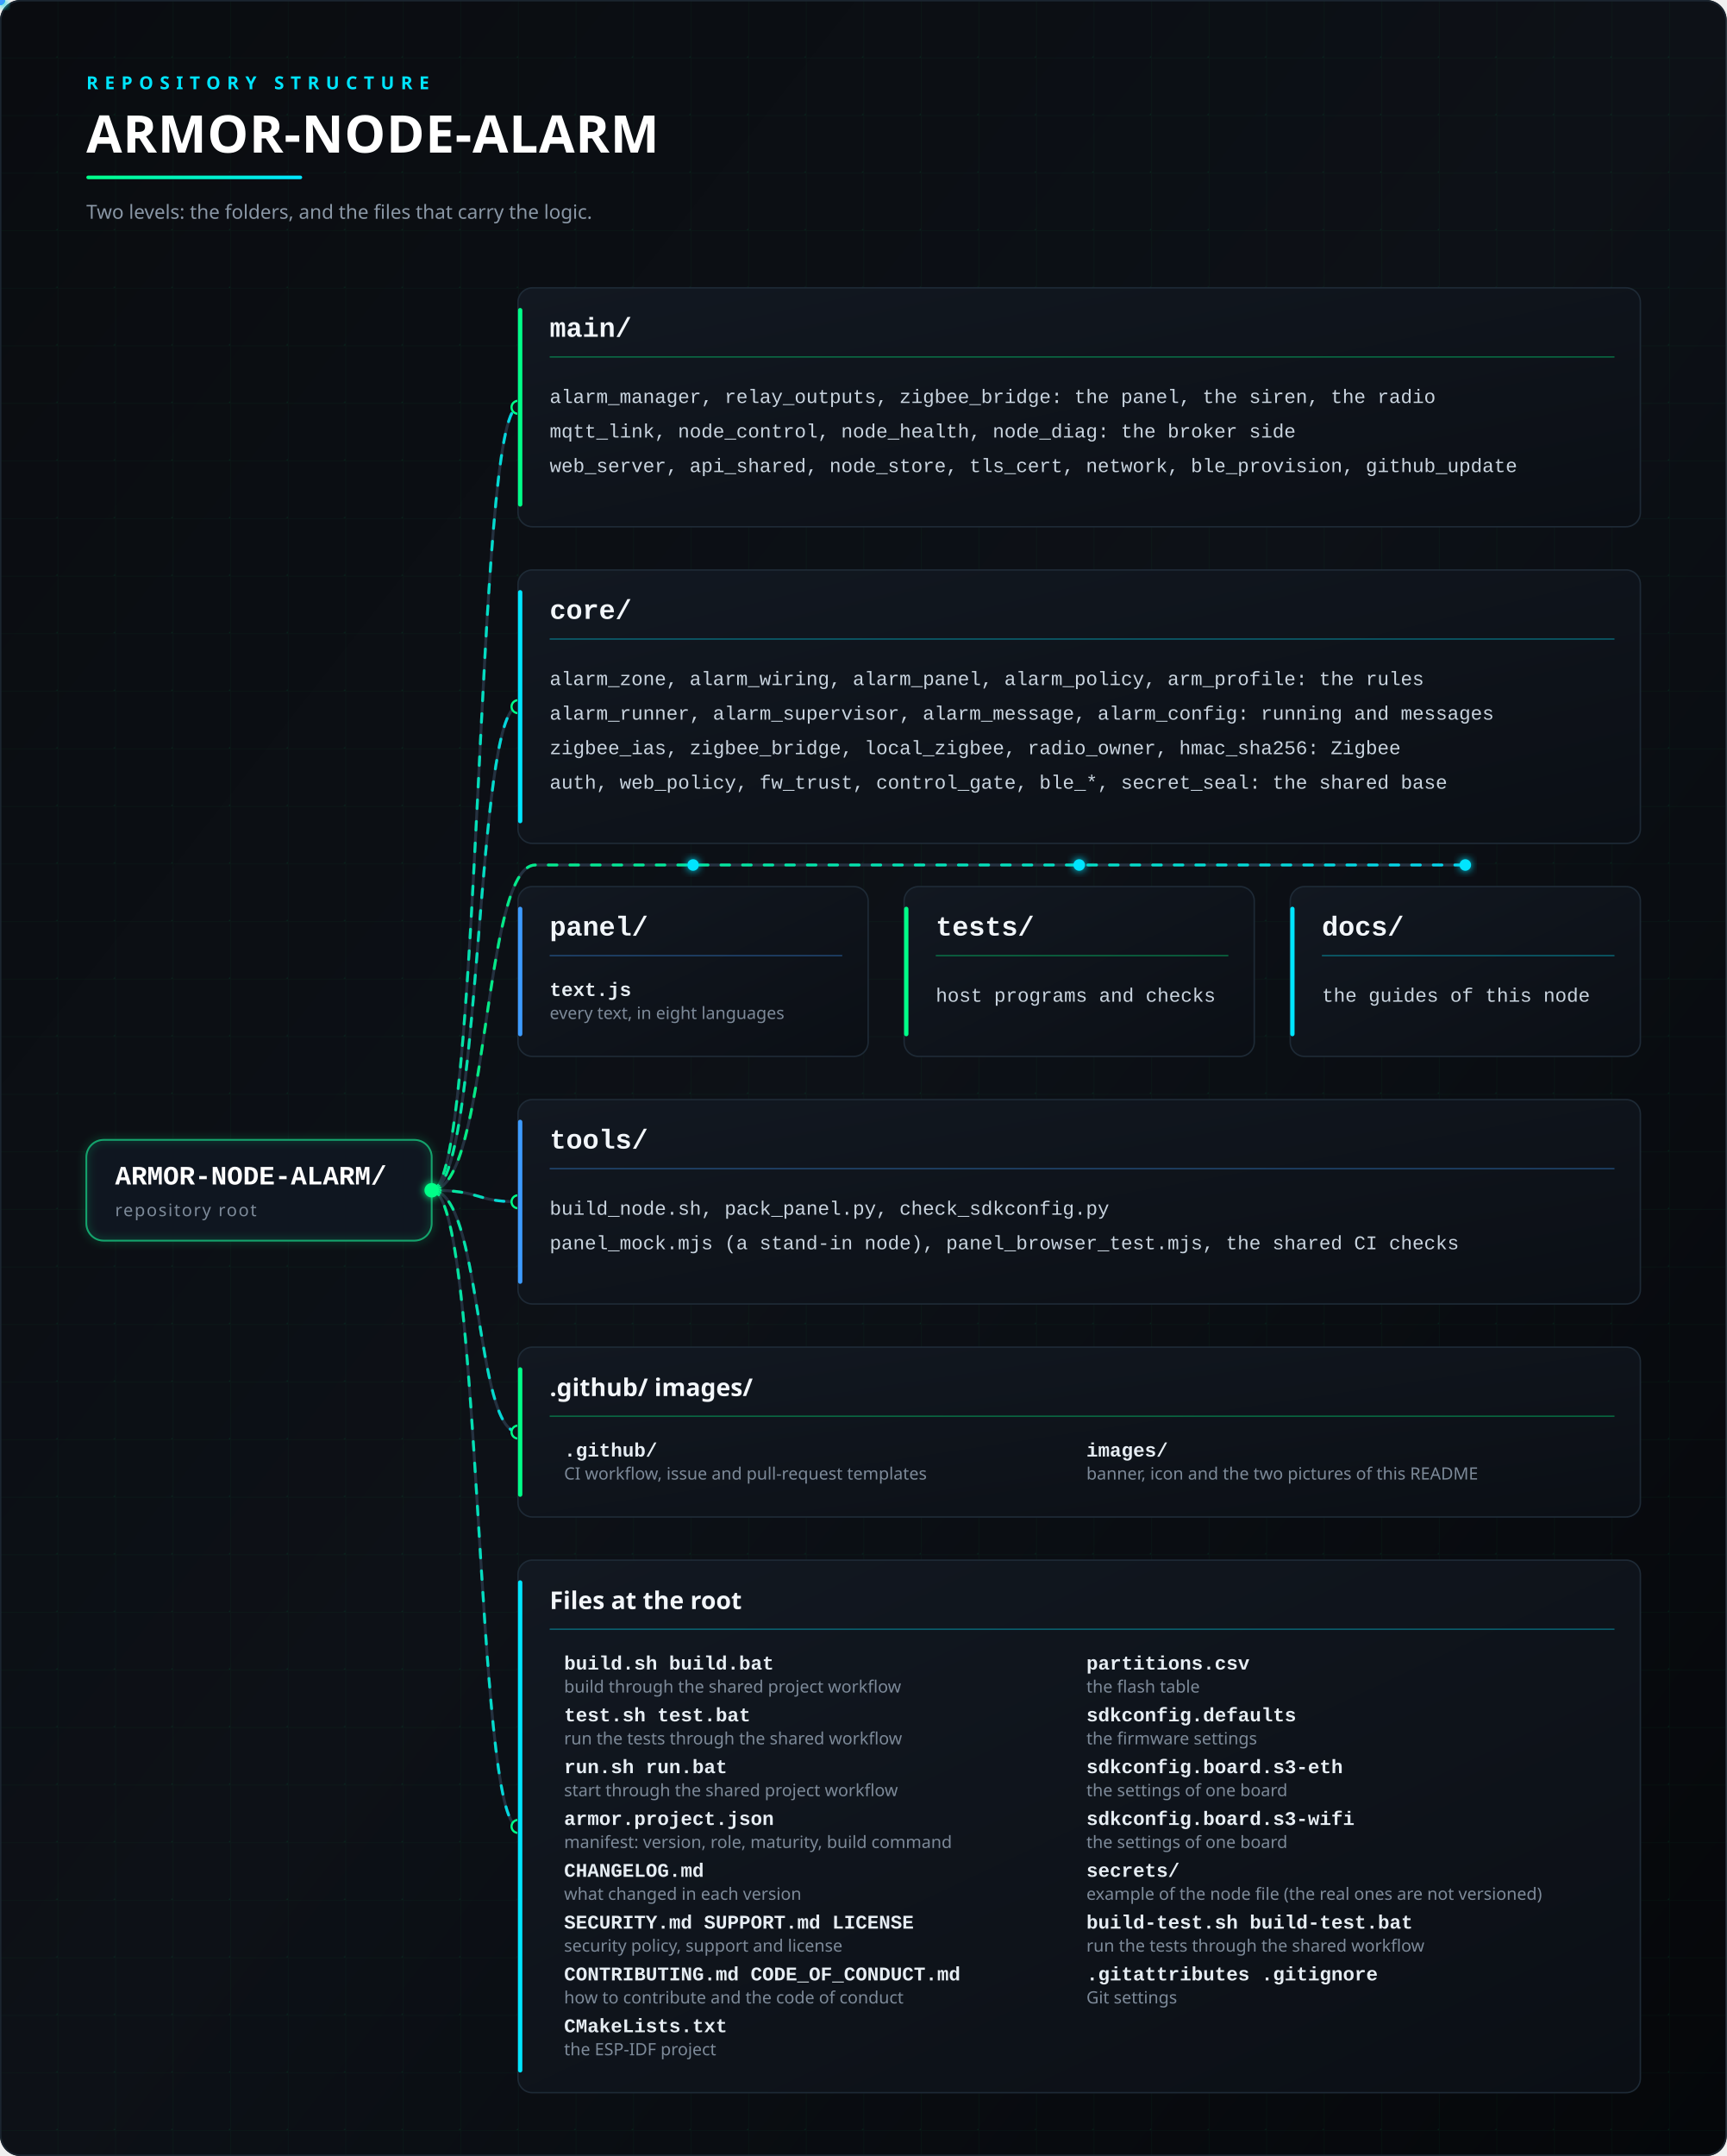
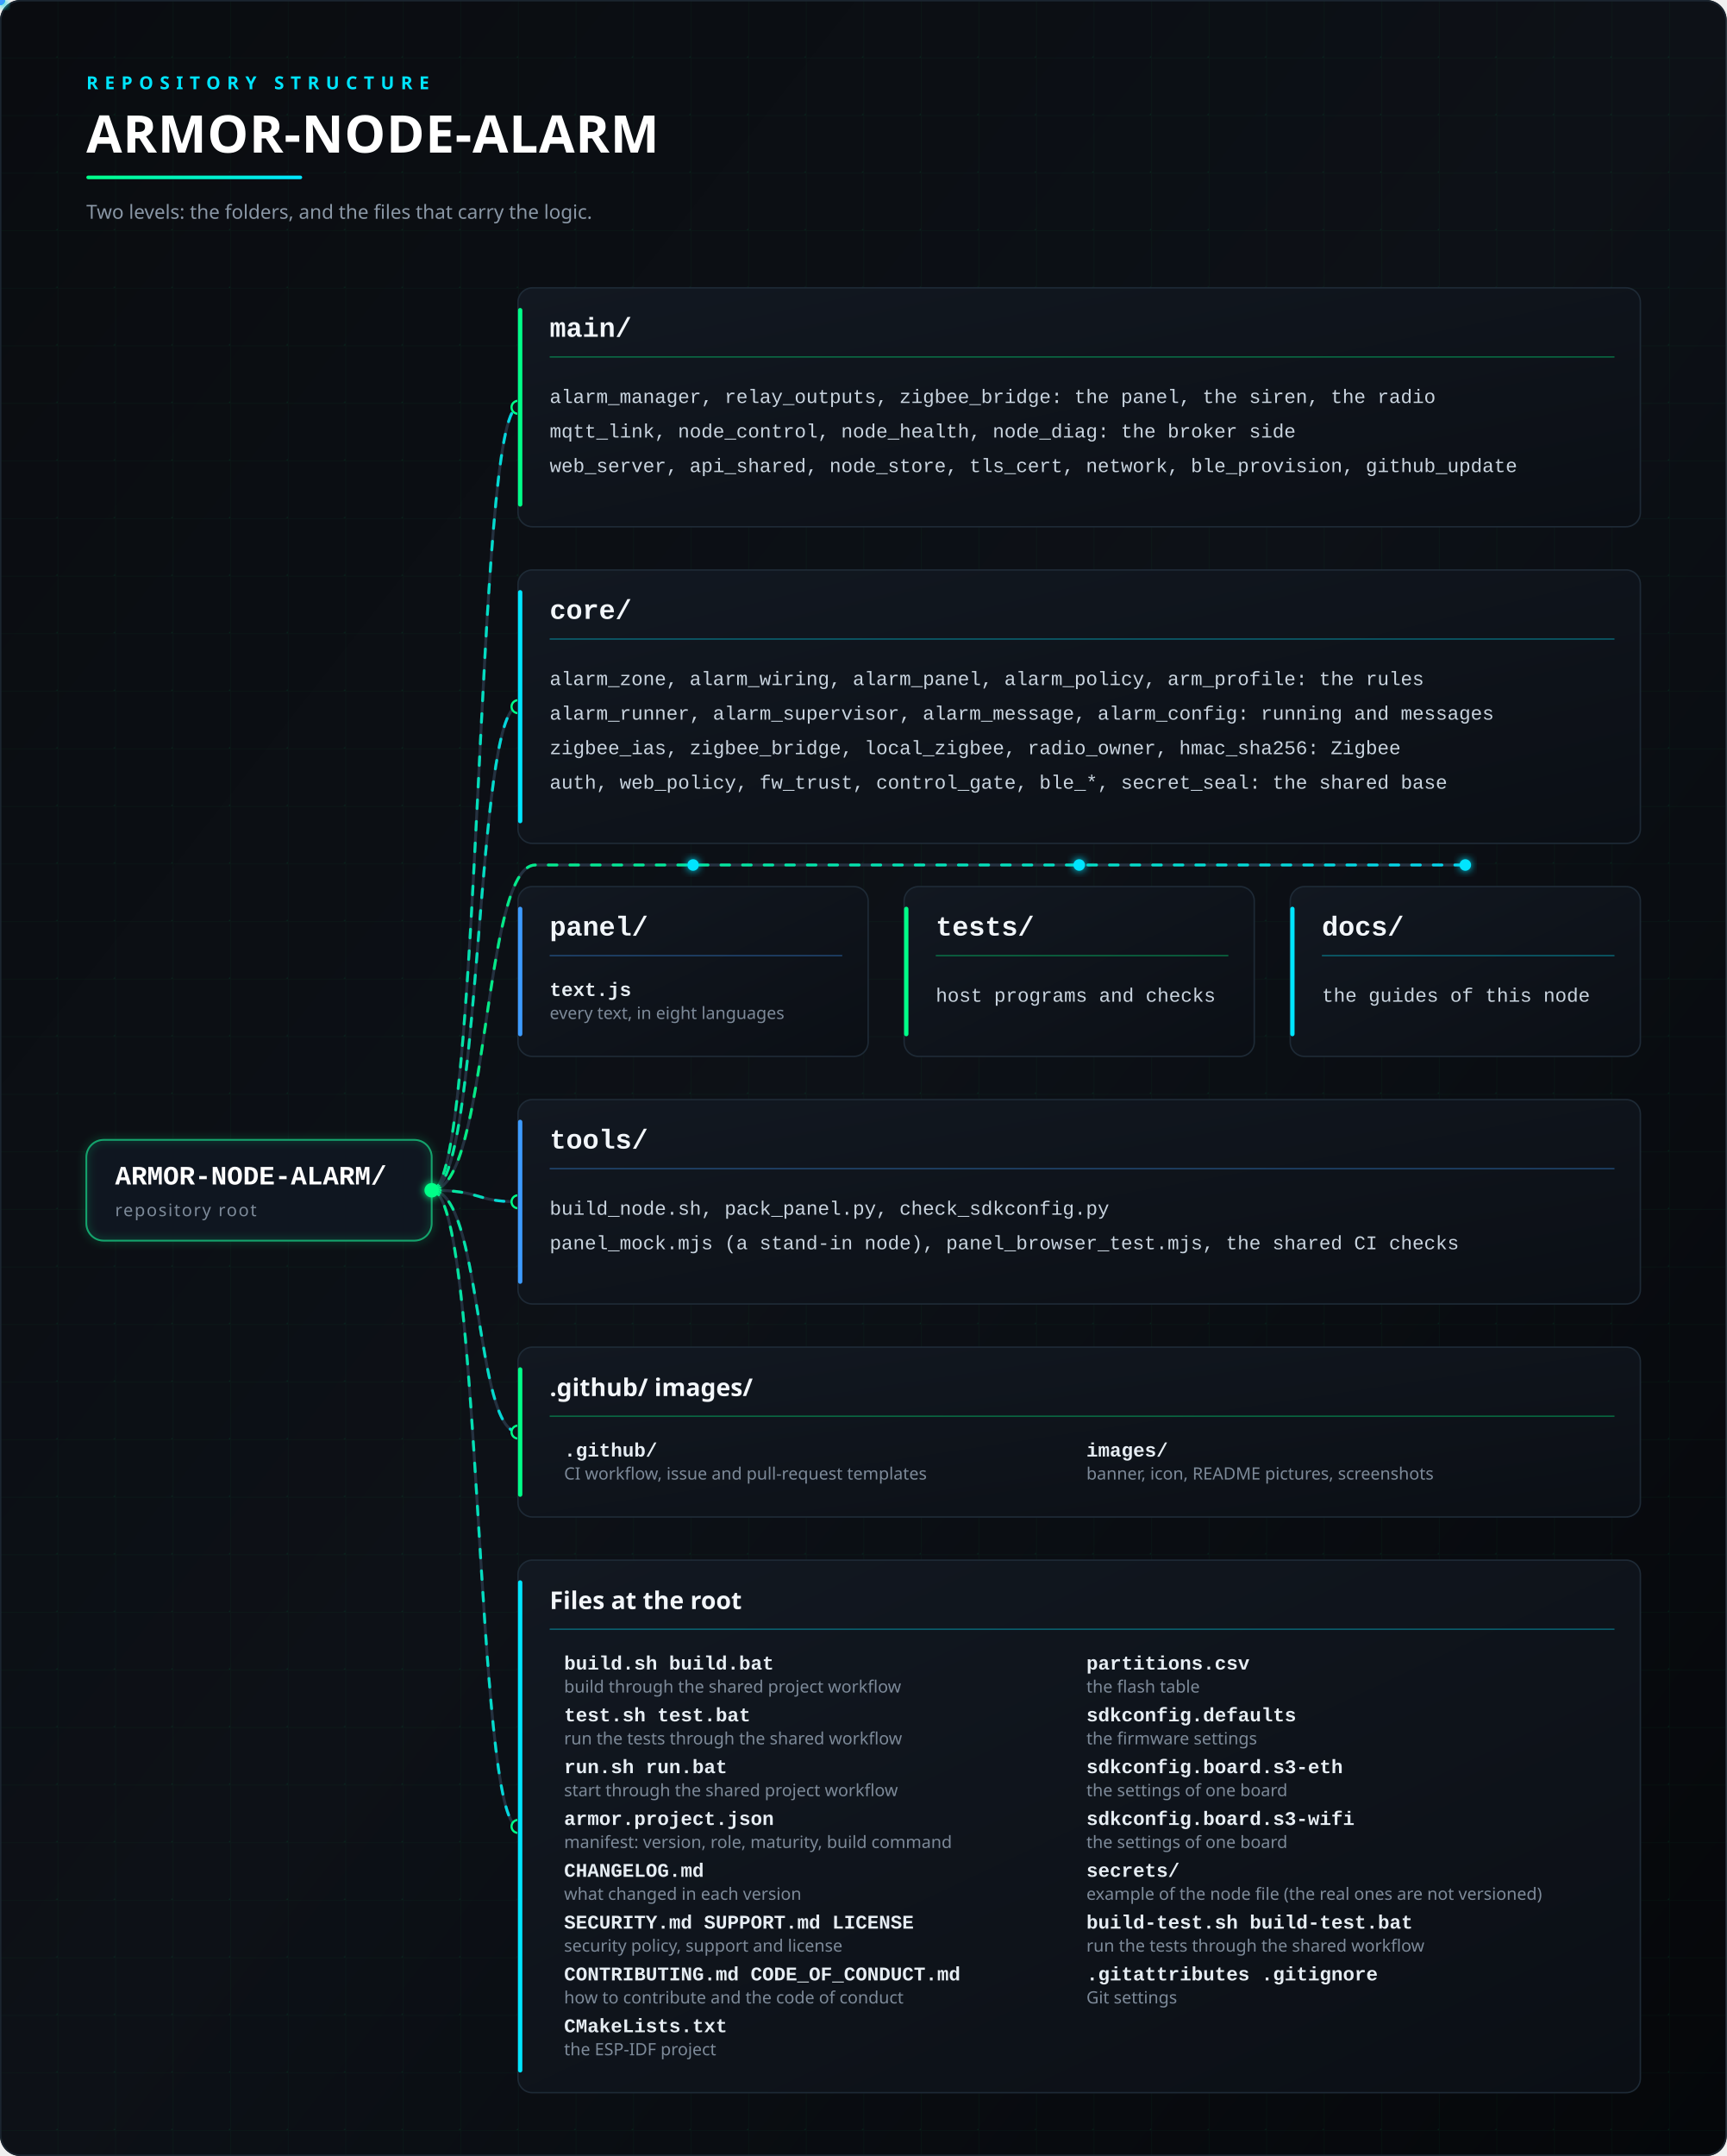
<svg xmlns="http://www.w3.org/2000/svg" viewBox="0 0 1200 1498" width="100%" role="img" aria-labelledby="t d">
  <defs>
    <linearGradient id="bg" x1="0" y1="0" x2="1" y2="1">
      <stop offset="0" stop-color="#0A0C10" />
      <stop offset="0.5" stop-color="#0D1117" />
      <stop offset="1" stop-color="#05070A" />
    </linearGradient>
    <linearGradient id="card" x1="0" y1="0" x2="1" y2="1">
      <stop offset="0" stop-color="#121821" />
      <stop offset="1" stop-color="#0B0F15" />
    </linearGradient>
    <linearGradient id="line" x1="0" y1="0" x2="1" y2="0">
      <stop offset="0" stop-color="#00FF88" />
      <stop offset="1" stop-color="#00E5FF" />
    </linearGradient>
    <filter id="glow" x="-50%" y="-50%" width="200%" height="200%">
      <feGaussianBlur stdDeviation="3" result="b" />
      <feMerge>
        <feMergeNode in="b" />
        <feMergeNode in="SourceGraphic" />
      </feMerge>
    </filter>
    <pattern id="grid" width="40" height="40" patternUnits="userSpaceOnUse">
      <path d="M40 0H0V40" fill="none" stroke="#00FF88" stroke-opacity="0.035" />
      <circle cx="40" cy="40" r="1" fill="#00FF88" fill-opacity="0.09" />
    </pattern>
  </defs>
  <rect width="1200" height="1498" rx="14" fill="url(#bg)" />
  <rect width="1200" height="1498" rx="14" fill="url(#grid)" />
  <rect x="0.5" y="0.5" width="1199" height="1497" rx="14" fill="none" stroke="#1B2530" />
  <text x="60" y="62" font-family="'Segoe UI','Noto Sans','Noto Sans CJK SC','Microsoft YaHei','Yu Gothic','Helvetica Neue',Helvetica,Arial,sans-serif" font-size="12.5" font-weight="600" fill="#00E5FF" text-anchor="start" letter-spacing="4.5">REPOSITORY STRUCTURE</text>
  <text x="60" y="106" font-family="'Segoe UI','Noto Sans','Noto Sans CJK SC','Microsoft YaHei','Yu Gothic','Helvetica Neue',Helvetica,Arial,sans-serif" font-size="36" font-weight="700" fill="#FFFFFF" text-anchor="start" letter-spacing="0.5">ARMOR-NODE-ALARM</text>
  <rect x="60" y="122" width="150" height="2.5" rx="1.25" fill="url(#line)">
    <animate attributeName="width" values="40;150;150" keyTimes="0;0.4;1" dur="3s" repeatCount="indefinite" />
  </rect>
  <text x="60" y="152" font-family="'Segoe UI','Noto Sans','Noto Sans CJK SC','Microsoft YaHei','Yu Gothic','Helvetica Neue',Helvetica,Arial,sans-serif" font-size="13.5" font-weight="400" fill="#8A97A6" text-anchor="start">Two levels: the folders, and the files that carry the logic.</text>
  <path id="c0" d="M300,827 C335,827 330,283 360,283" fill="none" stroke="#243140" stroke-width="2" />
  <path d="M300,827 C335,827 330,283 360,283" fill="none" stroke="url(#line)" stroke-width="2" stroke-linecap="round" stroke-dasharray="6 9" opacity="0.9">
    <animate attributeName="stroke-dashoffset" from="0" to="-30" dur="1.6s" repeatCount="indefinite" />
  </path>
  <circle cx="360" cy="283" r="4.5" fill="#0D1117" stroke="#00FF88" stroke-width="1.5" />
  <path id="c1" d="M300,827 C335,827 330,491 360,491" fill="none" stroke="#243140" stroke-width="2" />
  <path d="M300,827 C335,827 330,491 360,491" fill="none" stroke="url(#line)" stroke-width="2" stroke-linecap="round" stroke-dasharray="6 9" opacity="0.9">
    <animate attributeName="stroke-dashoffset" from="0" to="-30" dur="1.6s" repeatCount="indefinite" />
  </path>
  <circle cx="360" cy="491" r="4.5" fill="#0D1117" stroke="#00FF88" stroke-width="1.5" />
  <path id="c2" d="M300,827 C340,827 335,601 372,601 H1018.33" fill="none" stroke="#243140" stroke-width="2" />
  <path d="M300,827 C340,827 335,601 372,601 H1018.33" fill="none" stroke="url(#line)" stroke-width="2" stroke-linecap="round" stroke-dasharray="6 9" opacity="0.9">
    <animate attributeName="stroke-dashoffset" from="0" to="-30" dur="1.6s" repeatCount="indefinite" />
  </path>
  <path d="M481.667,601 V616" stroke="url(#line)" stroke-width="2" fill="none" />
  <circle cx="481.667" cy="601" r="4" fill="#00E5FF" filter="url(#glow)" />
  <path d="M750,601 V616" stroke="url(#line)" stroke-width="2" fill="none" />
  <circle cx="750" cy="601" r="4" fill="#00E5FF" filter="url(#glow)" />
  <path d="M1018.33,601 V616" stroke="url(#line)" stroke-width="2" fill="none" />
  <circle cx="1018.33" cy="601" r="4" fill="#00E5FF" filter="url(#glow)" />
  <path id="c3" d="M300,827 C335,827 330,835 360,835" fill="none" stroke="#243140" stroke-width="2" />
  <path d="M300,827 C335,827 330,835 360,835" fill="none" stroke="url(#line)" stroke-width="2" stroke-linecap="round" stroke-dasharray="6 9" opacity="0.9">
    <animate attributeName="stroke-dashoffset" from="0" to="-30" dur="1.6s" repeatCount="indefinite" />
  </path>
  <circle cx="360" cy="835" r="4.5" fill="#0D1117" stroke="#00FF88" stroke-width="1.5" />
  <path id="c4" d="M300,827 C335,827 330,995 360,995" fill="none" stroke="#243140" stroke-width="2" />
  <path d="M300,827 C335,827 330,995 360,995" fill="none" stroke="url(#line)" stroke-width="2" stroke-linecap="round" stroke-dasharray="6 9" opacity="0.9">
    <animate attributeName="stroke-dashoffset" from="0" to="-30" dur="1.6s" repeatCount="indefinite" />
  </path>
  <circle cx="360" cy="995" r="4.5" fill="#0D1117" stroke="#00FF88" stroke-width="1.5" />
  <path id="c5" d="M300,827 C335,827 330,1269 360,1269" fill="none" stroke="#243140" stroke-width="2" />
  <path d="M300,827 C335,827 330,1269 360,1269" fill="none" stroke="url(#line)" stroke-width="2" stroke-linecap="round" stroke-dasharray="6 9" opacity="0.9">
    <animate attributeName="stroke-dashoffset" from="0" to="-30" dur="1.6s" repeatCount="indefinite" />
  </path>
  <circle cx="360" cy="1269" r="4.5" fill="#0D1117" stroke="#00FF88" stroke-width="1.5" />
  <circle r="3.5" fill="#00FF88" filter="url(#glow)">
    <animateMotion dur="3.4s" repeatCount="indefinite">
      <mpath href="#c0" />
    </animateMotion>
  </circle>
  <circle r="3.5" fill="#00E5FF" filter="url(#glow)">
    <animateMotion dur="4.2s" repeatCount="indefinite">
      <mpath href="#c1" />
    </animateMotion>
  </circle>
  <circle r="3.5" fill="#3D9BFF" filter="url(#glow)">
    <animateMotion dur="5.0s" repeatCount="indefinite">
      <mpath href="#c2" />
    </animateMotion>
  </circle>
  <circle r="3.5" fill="#00FF88" filter="url(#glow)">
    <animateMotion dur="5.8s" repeatCount="indefinite">
      <mpath href="#c3" />
    </animateMotion>
  </circle>
  <circle r="3.5" fill="#00E5FF" filter="url(#glow)">
    <animateMotion dur="6.6s" repeatCount="indefinite">
      <mpath href="#c4" />
    </animateMotion>
  </circle>
  <circle r="3.5" fill="#3D9BFF" filter="url(#glow)">
    <animateMotion dur="7.4s" repeatCount="indefinite">
      <mpath href="#c5" />
    </animateMotion>
  </circle>
  <rect x="60" y="792" width="240" height="70" rx="12" fill="#0F1620" stroke="#2A3A4C" stroke-width="1.2" />
  <rect x="60" y="792" width="240" height="70" rx="12" fill="none" stroke="#00FF88" stroke-opacity="0.5" stroke-width="1.2" filter="url(#glow)">
    <animate attributeName="stroke-opacity" values="0.15;0.6;0.15" dur="3.6s" repeatCount="indefinite" />
  </rect>
  <text x="80" y="823" font-family="'JetBrains Mono','Cascadia Code','SFMono-Regular',Consolas,'Liberation Mono',monospace" font-size="18.5" font-weight="700" fill="#FFFFFF" text-anchor="start">ARMOR-NODE-ALARM/</text>
  <text x="80" y="845" font-family="'Segoe UI','Noto Sans','Noto Sans CJK SC','Microsoft YaHei','Yu Gothic','Helvetica Neue',Helvetica,Arial,sans-serif" font-size="12" font-weight="400" fill="#7D8A99" text-anchor="start" letter-spacing="1">repository root</text>
  <circle cx="300" cy="827" r="5" fill="#00FF88" filter="url(#glow)" />
  <rect x="360" y="200" width="780" height="166" rx="10" fill="url(#card)" stroke="#1E2A36" stroke-width="1" />
  <rect x="360" y="214" width="3" height="138" rx="1.5" fill="#00FF88">
    <animate attributeName="opacity" values="0.55;1;0.55" dur="4s" begin="0s" repeatCount="indefinite" />
  </rect>
  <text x="382" y="234" font-family="'JetBrains Mono','Cascadia Code','SFMono-Regular',Consolas,'Liberation Mono',monospace" font-size="19" font-weight="700" fill="#F2F6FA" text-anchor="start">main/</text>
  <line x1="382" y1="248" x2="1122" y2="248" stroke="#00FF88" stroke-opacity="0.35" stroke-width="1" />
  <text x="382" y="280" font-family="'JetBrains Mono','Cascadia Code','SFMono-Regular',Consolas,'Liberation Mono',monospace" font-size="13.5" font-weight="400" fill="#C9D4DF" text-anchor="start">alarm_manager, relay_outputs, zigbee_bridge: the panel, the siren, the radio</text>
  <text x="382" y="304" font-family="'JetBrains Mono','Cascadia Code','SFMono-Regular',Consolas,'Liberation Mono',monospace" font-size="13.5" font-weight="400" fill="#C9D4DF" text-anchor="start">mqtt_link, node_control, node_health, node_diag: the broker side</text>
  <text x="382" y="328" font-family="'JetBrains Mono','Cascadia Code','SFMono-Regular',Consolas,'Liberation Mono',monospace" font-size="13.5" font-weight="400" fill="#C9D4DF" text-anchor="start">web_server, api_shared, node_store, tls_cert, network, ble_provision, github_update</text>
  <rect x="360" y="396" width="780" height="190" rx="10" fill="url(#card)" stroke="#1E2A36" stroke-width="1" />
  <rect x="360" y="410" width="3" height="162" rx="1.5" fill="#00E5FF">
    <animate attributeName="opacity" values="0.55;1;0.55" dur="4s" begin="0.6s" repeatCount="indefinite" />
  </rect>
  <text x="382" y="430" font-family="'JetBrains Mono','Cascadia Code','SFMono-Regular',Consolas,'Liberation Mono',monospace" font-size="19" font-weight="700" fill="#F2F6FA" text-anchor="start">core/</text>
  <line x1="382" y1="444" x2="1122" y2="444" stroke="#00E5FF" stroke-opacity="0.35" stroke-width="1" />
  <text x="382" y="476" font-family="'JetBrains Mono','Cascadia Code','SFMono-Regular',Consolas,'Liberation Mono',monospace" font-size="13.5" font-weight="400" fill="#C9D4DF" text-anchor="start">alarm_zone, alarm_wiring, alarm_panel, alarm_policy, arm_profile: the rules</text>
  <text x="382" y="500" font-family="'JetBrains Mono','Cascadia Code','SFMono-Regular',Consolas,'Liberation Mono',monospace" font-size="13.5" font-weight="400" fill="#C9D4DF" text-anchor="start">alarm_runner, alarm_supervisor, alarm_message, alarm_config: running and messages</text>
  <text x="382" y="524" font-family="'JetBrains Mono','Cascadia Code','SFMono-Regular',Consolas,'Liberation Mono',monospace" font-size="13.5" font-weight="400" fill="#C9D4DF" text-anchor="start">zigbee_ias, zigbee_bridge, local_zigbee, radio_owner, hmac_sha256: Zigbee</text>
  <text x="382" y="548" font-family="'JetBrains Mono','Cascadia Code','SFMono-Regular',Consolas,'Liberation Mono',monospace" font-size="13.5" font-weight="400" fill="#C9D4DF" text-anchor="start">auth, web_policy, fw_trust, control_gate, ble_*, secret_seal: the shared base</text>
  <rect x="360" y="616" width="243.333" height="118" rx="10" fill="url(#card)" stroke="#1E2A36" stroke-width="1" />
  <rect x="360" y="630" width="3" height="90" rx="1.5" fill="#3D9BFF">
    <animate attributeName="opacity" values="0.55;1;0.55" dur="4s" begin="1.2s" repeatCount="indefinite" />
  </rect>
  <text x="382" y="650" font-family="'JetBrains Mono','Cascadia Code','SFMono-Regular',Consolas,'Liberation Mono',monospace" font-size="19" font-weight="700" fill="#F2F6FA" text-anchor="start">panel/</text>
  <line x1="382" y1="664" x2="585.333" y2="664" stroke="#3D9BFF" stroke-opacity="0.35" stroke-width="1" />
  <text x="382" y="692" font-family="'JetBrains Mono','Cascadia Code','SFMono-Regular',Consolas,'Liberation Mono',monospace" font-size="13.5" font-weight="600" fill="#E6EDF3" text-anchor="start">text.js</text>
  <text x="382" y="708" font-family="'Segoe UI','Noto Sans','Noto Sans CJK SC','Microsoft YaHei','Yu Gothic','Helvetica Neue',Helvetica,Arial,sans-serif" font-size="11.8" font-weight="400" fill="#7D8A99" text-anchor="start">every text, in eight languages</text>
  <rect x="628.333" y="616" width="243.333" height="118" rx="10" fill="url(#card)" stroke="#1E2A36" stroke-width="1" />
  <rect x="628.333" y="630" width="3" height="90" rx="1.5" fill="#00FF88">
    <animate attributeName="opacity" values="0.55;1;0.55" dur="4s" begin="1.8s" repeatCount="indefinite" />
  </rect>
  <text x="650.333" y="650" font-family="'JetBrains Mono','Cascadia Code','SFMono-Regular',Consolas,'Liberation Mono',monospace" font-size="19" font-weight="700" fill="#F2F6FA" text-anchor="start">tests/</text>
  <line x1="650.333" y1="664" x2="853.667" y2="664" stroke="#00FF88" stroke-opacity="0.35" stroke-width="1" />
  <text x="650.333" y="696" font-family="'JetBrains Mono','Cascadia Code','SFMono-Regular',Consolas,'Liberation Mono',monospace" font-size="13.5" font-weight="400" fill="#C9D4DF" text-anchor="start">host programs and checks</text>
  <rect x="896.667" y="616" width="243.333" height="118" rx="10" fill="url(#card)" stroke="#1E2A36" stroke-width="1" />
  <rect x="896.667" y="630" width="3" height="90" rx="1.5" fill="#00E5FF">
    <animate attributeName="opacity" values="0.55;1;0.55" dur="4s" begin="2.4s" repeatCount="indefinite" />
  </rect>
  <text x="918.667" y="650" font-family="'JetBrains Mono','Cascadia Code','SFMono-Regular',Consolas,'Liberation Mono',monospace" font-size="19" font-weight="700" fill="#F2F6FA" text-anchor="start">docs/</text>
  <line x1="918.667" y1="664" x2="1122" y2="664" stroke="#00E5FF" stroke-opacity="0.35" stroke-width="1" />
  <text x="918.667" y="696" font-family="'JetBrains Mono','Cascadia Code','SFMono-Regular',Consolas,'Liberation Mono',monospace" font-size="13.5" font-weight="400" fill="#C9D4DF" text-anchor="start">the guides of this node</text>
  <rect x="360" y="764" width="780" height="142" rx="10" fill="url(#card)" stroke="#1E2A36" stroke-width="1" />
  <rect x="360" y="778" width="3" height="114" rx="1.5" fill="#3D9BFF">
    <animate attributeName="opacity" values="0.55;1;0.55" dur="4s" begin="3s" repeatCount="indefinite" />
  </rect>
  <text x="382" y="798" font-family="'JetBrains Mono','Cascadia Code','SFMono-Regular',Consolas,'Liberation Mono',monospace" font-size="19" font-weight="700" fill="#F2F6FA" text-anchor="start">tools/</text>
  <line x1="382" y1="812" x2="1122" y2="812" stroke="#3D9BFF" stroke-opacity="0.35" stroke-width="1" />
  <text x="382" y="844" font-family="'JetBrains Mono','Cascadia Code','SFMono-Regular',Consolas,'Liberation Mono',monospace" font-size="13.5" font-weight="400" fill="#C9D4DF" text-anchor="start">build_node.sh, pack_panel.py, check_sdkconfig.py</text>
  <text x="382" y="868" font-family="'JetBrains Mono','Cascadia Code','SFMono-Regular',Consolas,'Liberation Mono',monospace" font-size="13.5" font-weight="400" fill="#C9D4DF" text-anchor="start">panel_mock.mjs (a stand-in node), panel_browser_test.mjs, the shared CI checks</text>
  <rect x="360" y="936" width="780" height="118" rx="10" fill="url(#card)" stroke="#1E2A36" stroke-width="1" />
  <rect x="360" y="950" width="3" height="90" rx="1.5" fill="#00FF88">
    <animate attributeName="opacity" values="0.55;1;0.55" dur="4s" begin="3.6s" repeatCount="indefinite" />
  </rect>
  <text x="382" y="970" font-family="'Segoe UI','Noto Sans','Noto Sans CJK SC','Microsoft YaHei','Yu Gothic','Helvetica Neue',Helvetica,Arial,sans-serif" font-size="17" font-weight="700" fill="#F2F6FA" text-anchor="start">.github/ images/</text>
  <line x1="382" y1="984" x2="1122" y2="984" stroke="#00FF88" stroke-opacity="0.35" stroke-width="1" />
  <text x="392" y="1012" font-family="'JetBrains Mono','Cascadia Code','SFMono-Regular',Consolas,'Liberation Mono',monospace" font-size="13.5" font-weight="600" fill="#E6EDF3" text-anchor="start">.github/</text>
  <text x="392" y="1028" font-family="'Segoe UI','Noto Sans','Noto Sans CJK SC','Microsoft YaHei','Yu Gothic','Helvetica Neue',Helvetica,Arial,sans-serif" font-size="11.8" font-weight="400" fill="#7D8A99" text-anchor="start">CI workflow, issue and pull-request templates</text>
  <text x="755" y="1012" font-family="'JetBrains Mono','Cascadia Code','SFMono-Regular',Consolas,'Liberation Mono',monospace" font-size="13.5" font-weight="600" fill="#E6EDF3" text-anchor="start">images/</text>
-   <text x="755" y="1028" font-family="'Segoe UI','Noto Sans','Noto Sans CJK SC','Microsoft YaHei','Yu Gothic','Helvetica Neue',Helvetica,Arial,sans-serif" font-size="11.8" font-weight="400" fill="#7D8A99" text-anchor="start">banner, icon and the two pictures of this README</text>
+   <text x="755" y="1028" font-family="'Segoe UI','Noto Sans','Noto Sans CJK SC','Microsoft YaHei','Yu Gothic','Helvetica Neue',Helvetica,Arial,sans-serif" font-size="11.8" font-weight="400" fill="#7D8A99" text-anchor="start">banner, icon, README pictures, screenshots</text>
  <rect x="360" y="1084" width="780" height="370" rx="10" fill="url(#card)" stroke="#1E2A36" stroke-width="1" />
  <rect x="360" y="1098" width="3" height="342" rx="1.5" fill="#00E5FF">
    <animate attributeName="opacity" values="0.55;1;0.55" dur="4s" begin="4.2s" repeatCount="indefinite" />
  </rect>
  <text x="382" y="1118" font-family="'Segoe UI','Noto Sans','Noto Sans CJK SC','Microsoft YaHei','Yu Gothic','Helvetica Neue',Helvetica,Arial,sans-serif" font-size="17" font-weight="700" fill="#F2F6FA" text-anchor="start">Files at the root</text>
  <line x1="382" y1="1132" x2="1122" y2="1132" stroke="#00E5FF" stroke-opacity="0.35" stroke-width="1" />
  <text x="392" y="1160" font-family="'JetBrains Mono','Cascadia Code','SFMono-Regular',Consolas,'Liberation Mono',monospace" font-size="13.5" font-weight="600" fill="#E6EDF3" text-anchor="start">build.sh  build.bat</text>
  <text x="392" y="1176" font-family="'Segoe UI','Noto Sans','Noto Sans CJK SC','Microsoft YaHei','Yu Gothic','Helvetica Neue',Helvetica,Arial,sans-serif" font-size="11.8" font-weight="400" fill="#7D8A99" text-anchor="start">build through the shared project workflow</text>
  <text x="392" y="1196" font-family="'JetBrains Mono','Cascadia Code','SFMono-Regular',Consolas,'Liberation Mono',monospace" font-size="13.5" font-weight="600" fill="#E6EDF3" text-anchor="start">test.sh  test.bat</text>
  <text x="392" y="1212" font-family="'Segoe UI','Noto Sans','Noto Sans CJK SC','Microsoft YaHei','Yu Gothic','Helvetica Neue',Helvetica,Arial,sans-serif" font-size="11.8" font-weight="400" fill="#7D8A99" text-anchor="start">run the tests through the shared workflow</text>
  <text x="392" y="1232" font-family="'JetBrains Mono','Cascadia Code','SFMono-Regular',Consolas,'Liberation Mono',monospace" font-size="13.5" font-weight="600" fill="#E6EDF3" text-anchor="start">run.sh  run.bat</text>
  <text x="392" y="1248" font-family="'Segoe UI','Noto Sans','Noto Sans CJK SC','Microsoft YaHei','Yu Gothic','Helvetica Neue',Helvetica,Arial,sans-serif" font-size="11.8" font-weight="400" fill="#7D8A99" text-anchor="start">start through the shared project workflow</text>
  <text x="392" y="1268" font-family="'JetBrains Mono','Cascadia Code','SFMono-Regular',Consolas,'Liberation Mono',monospace" font-size="13.5" font-weight="600" fill="#E6EDF3" text-anchor="start">armor.project.json</text>
  <text x="392" y="1284" font-family="'Segoe UI','Noto Sans','Noto Sans CJK SC','Microsoft YaHei','Yu Gothic','Helvetica Neue',Helvetica,Arial,sans-serif" font-size="11.8" font-weight="400" fill="#7D8A99" text-anchor="start">manifest: version, role, maturity, build command</text>
  <text x="392" y="1304" font-family="'JetBrains Mono','Cascadia Code','SFMono-Regular',Consolas,'Liberation Mono',monospace" font-size="13.5" font-weight="600" fill="#E6EDF3" text-anchor="start">CHANGELOG.md</text>
  <text x="392" y="1320" font-family="'Segoe UI','Noto Sans','Noto Sans CJK SC','Microsoft YaHei','Yu Gothic','Helvetica Neue',Helvetica,Arial,sans-serif" font-size="11.8" font-weight="400" fill="#7D8A99" text-anchor="start">what changed in each version</text>
  <text x="392" y="1340" font-family="'JetBrains Mono','Cascadia Code','SFMono-Regular',Consolas,'Liberation Mono',monospace" font-size="13.5" font-weight="600" fill="#E6EDF3" text-anchor="start">SECURITY.md  SUPPORT.md  LICENSE</text>
  <text x="392" y="1356" font-family="'Segoe UI','Noto Sans','Noto Sans CJK SC','Microsoft YaHei','Yu Gothic','Helvetica Neue',Helvetica,Arial,sans-serif" font-size="11.8" font-weight="400" fill="#7D8A99" text-anchor="start">security policy, support and license</text>
  <text x="392" y="1376" font-family="'JetBrains Mono','Cascadia Code','SFMono-Regular',Consolas,'Liberation Mono',monospace" font-size="13.5" font-weight="600" fill="#E6EDF3" text-anchor="start">CONTRIBUTING.md  CODE_OF_CONDUCT.md</text>
  <text x="392" y="1392" font-family="'Segoe UI','Noto Sans','Noto Sans CJK SC','Microsoft YaHei','Yu Gothic','Helvetica Neue',Helvetica,Arial,sans-serif" font-size="11.8" font-weight="400" fill="#7D8A99" text-anchor="start">how to contribute and the code of conduct</text>
  <text x="392" y="1412" font-family="'JetBrains Mono','Cascadia Code','SFMono-Regular',Consolas,'Liberation Mono',monospace" font-size="13.5" font-weight="600" fill="#E6EDF3" text-anchor="start">CMakeLists.txt</text>
  <text x="392" y="1428" font-family="'Segoe UI','Noto Sans','Noto Sans CJK SC','Microsoft YaHei','Yu Gothic','Helvetica Neue',Helvetica,Arial,sans-serif" font-size="11.8" font-weight="400" fill="#7D8A99" text-anchor="start">the ESP-IDF project</text>
  <text x="755" y="1160" font-family="'JetBrains Mono','Cascadia Code','SFMono-Regular',Consolas,'Liberation Mono',monospace" font-size="13.5" font-weight="600" fill="#E6EDF3" text-anchor="start">partitions.csv</text>
  <text x="755" y="1176" font-family="'Segoe UI','Noto Sans','Noto Sans CJK SC','Microsoft YaHei','Yu Gothic','Helvetica Neue',Helvetica,Arial,sans-serif" font-size="11.8" font-weight="400" fill="#7D8A99" text-anchor="start">the flash table</text>
  <text x="755" y="1196" font-family="'JetBrains Mono','Cascadia Code','SFMono-Regular',Consolas,'Liberation Mono',monospace" font-size="13.5" font-weight="600" fill="#E6EDF3" text-anchor="start">sdkconfig.defaults</text>
  <text x="755" y="1212" font-family="'Segoe UI','Noto Sans','Noto Sans CJK SC','Microsoft YaHei','Yu Gothic','Helvetica Neue',Helvetica,Arial,sans-serif" font-size="11.8" font-weight="400" fill="#7D8A99" text-anchor="start">the firmware settings</text>
  <text x="755" y="1232" font-family="'JetBrains Mono','Cascadia Code','SFMono-Regular',Consolas,'Liberation Mono',monospace" font-size="13.5" font-weight="600" fill="#E6EDF3" text-anchor="start">sdkconfig.board.s3-eth</text>
  <text x="755" y="1248" font-family="'Segoe UI','Noto Sans','Noto Sans CJK SC','Microsoft YaHei','Yu Gothic','Helvetica Neue',Helvetica,Arial,sans-serif" font-size="11.8" font-weight="400" fill="#7D8A99" text-anchor="start">the settings of one board</text>
  <text x="755" y="1268" font-family="'JetBrains Mono','Cascadia Code','SFMono-Regular',Consolas,'Liberation Mono',monospace" font-size="13.5" font-weight="600" fill="#E6EDF3" text-anchor="start">sdkconfig.board.s3-wifi</text>
  <text x="755" y="1284" font-family="'Segoe UI','Noto Sans','Noto Sans CJK SC','Microsoft YaHei','Yu Gothic','Helvetica Neue',Helvetica,Arial,sans-serif" font-size="11.8" font-weight="400" fill="#7D8A99" text-anchor="start">the settings of one board</text>
  <text x="755" y="1304" font-family="'JetBrains Mono','Cascadia Code','SFMono-Regular',Consolas,'Liberation Mono',monospace" font-size="13.5" font-weight="600" fill="#E6EDF3" text-anchor="start">secrets/</text>
  <text x="755" y="1320" font-family="'Segoe UI','Noto Sans','Noto Sans CJK SC','Microsoft YaHei','Yu Gothic','Helvetica Neue',Helvetica,Arial,sans-serif" font-size="11.8" font-weight="400" fill="#7D8A99" text-anchor="start">example of the node file (the real ones are not versioned)</text>
  <text x="755" y="1340" font-family="'JetBrains Mono','Cascadia Code','SFMono-Regular',Consolas,'Liberation Mono',monospace" font-size="13.5" font-weight="600" fill="#E6EDF3" text-anchor="start">build-test.sh  build-test.bat</text>
  <text x="755" y="1356" font-family="'Segoe UI','Noto Sans','Noto Sans CJK SC','Microsoft YaHei','Yu Gothic','Helvetica Neue',Helvetica,Arial,sans-serif" font-size="11.8" font-weight="400" fill="#7D8A99" text-anchor="start">run the tests through the shared workflow</text>
  <text x="755" y="1376" font-family="'JetBrains Mono','Cascadia Code','SFMono-Regular',Consolas,'Liberation Mono',monospace" font-size="13.5" font-weight="600" fill="#E6EDF3" text-anchor="start">.gitattributes  .gitignore</text>
  <text x="755" y="1392" font-family="'Segoe UI','Noto Sans','Noto Sans CJK SC','Microsoft YaHei','Yu Gothic','Helvetica Neue',Helvetica,Arial,sans-serif" font-size="11.8" font-weight="400" fill="#7D8A99" text-anchor="start">Git settings</text>
</svg>
